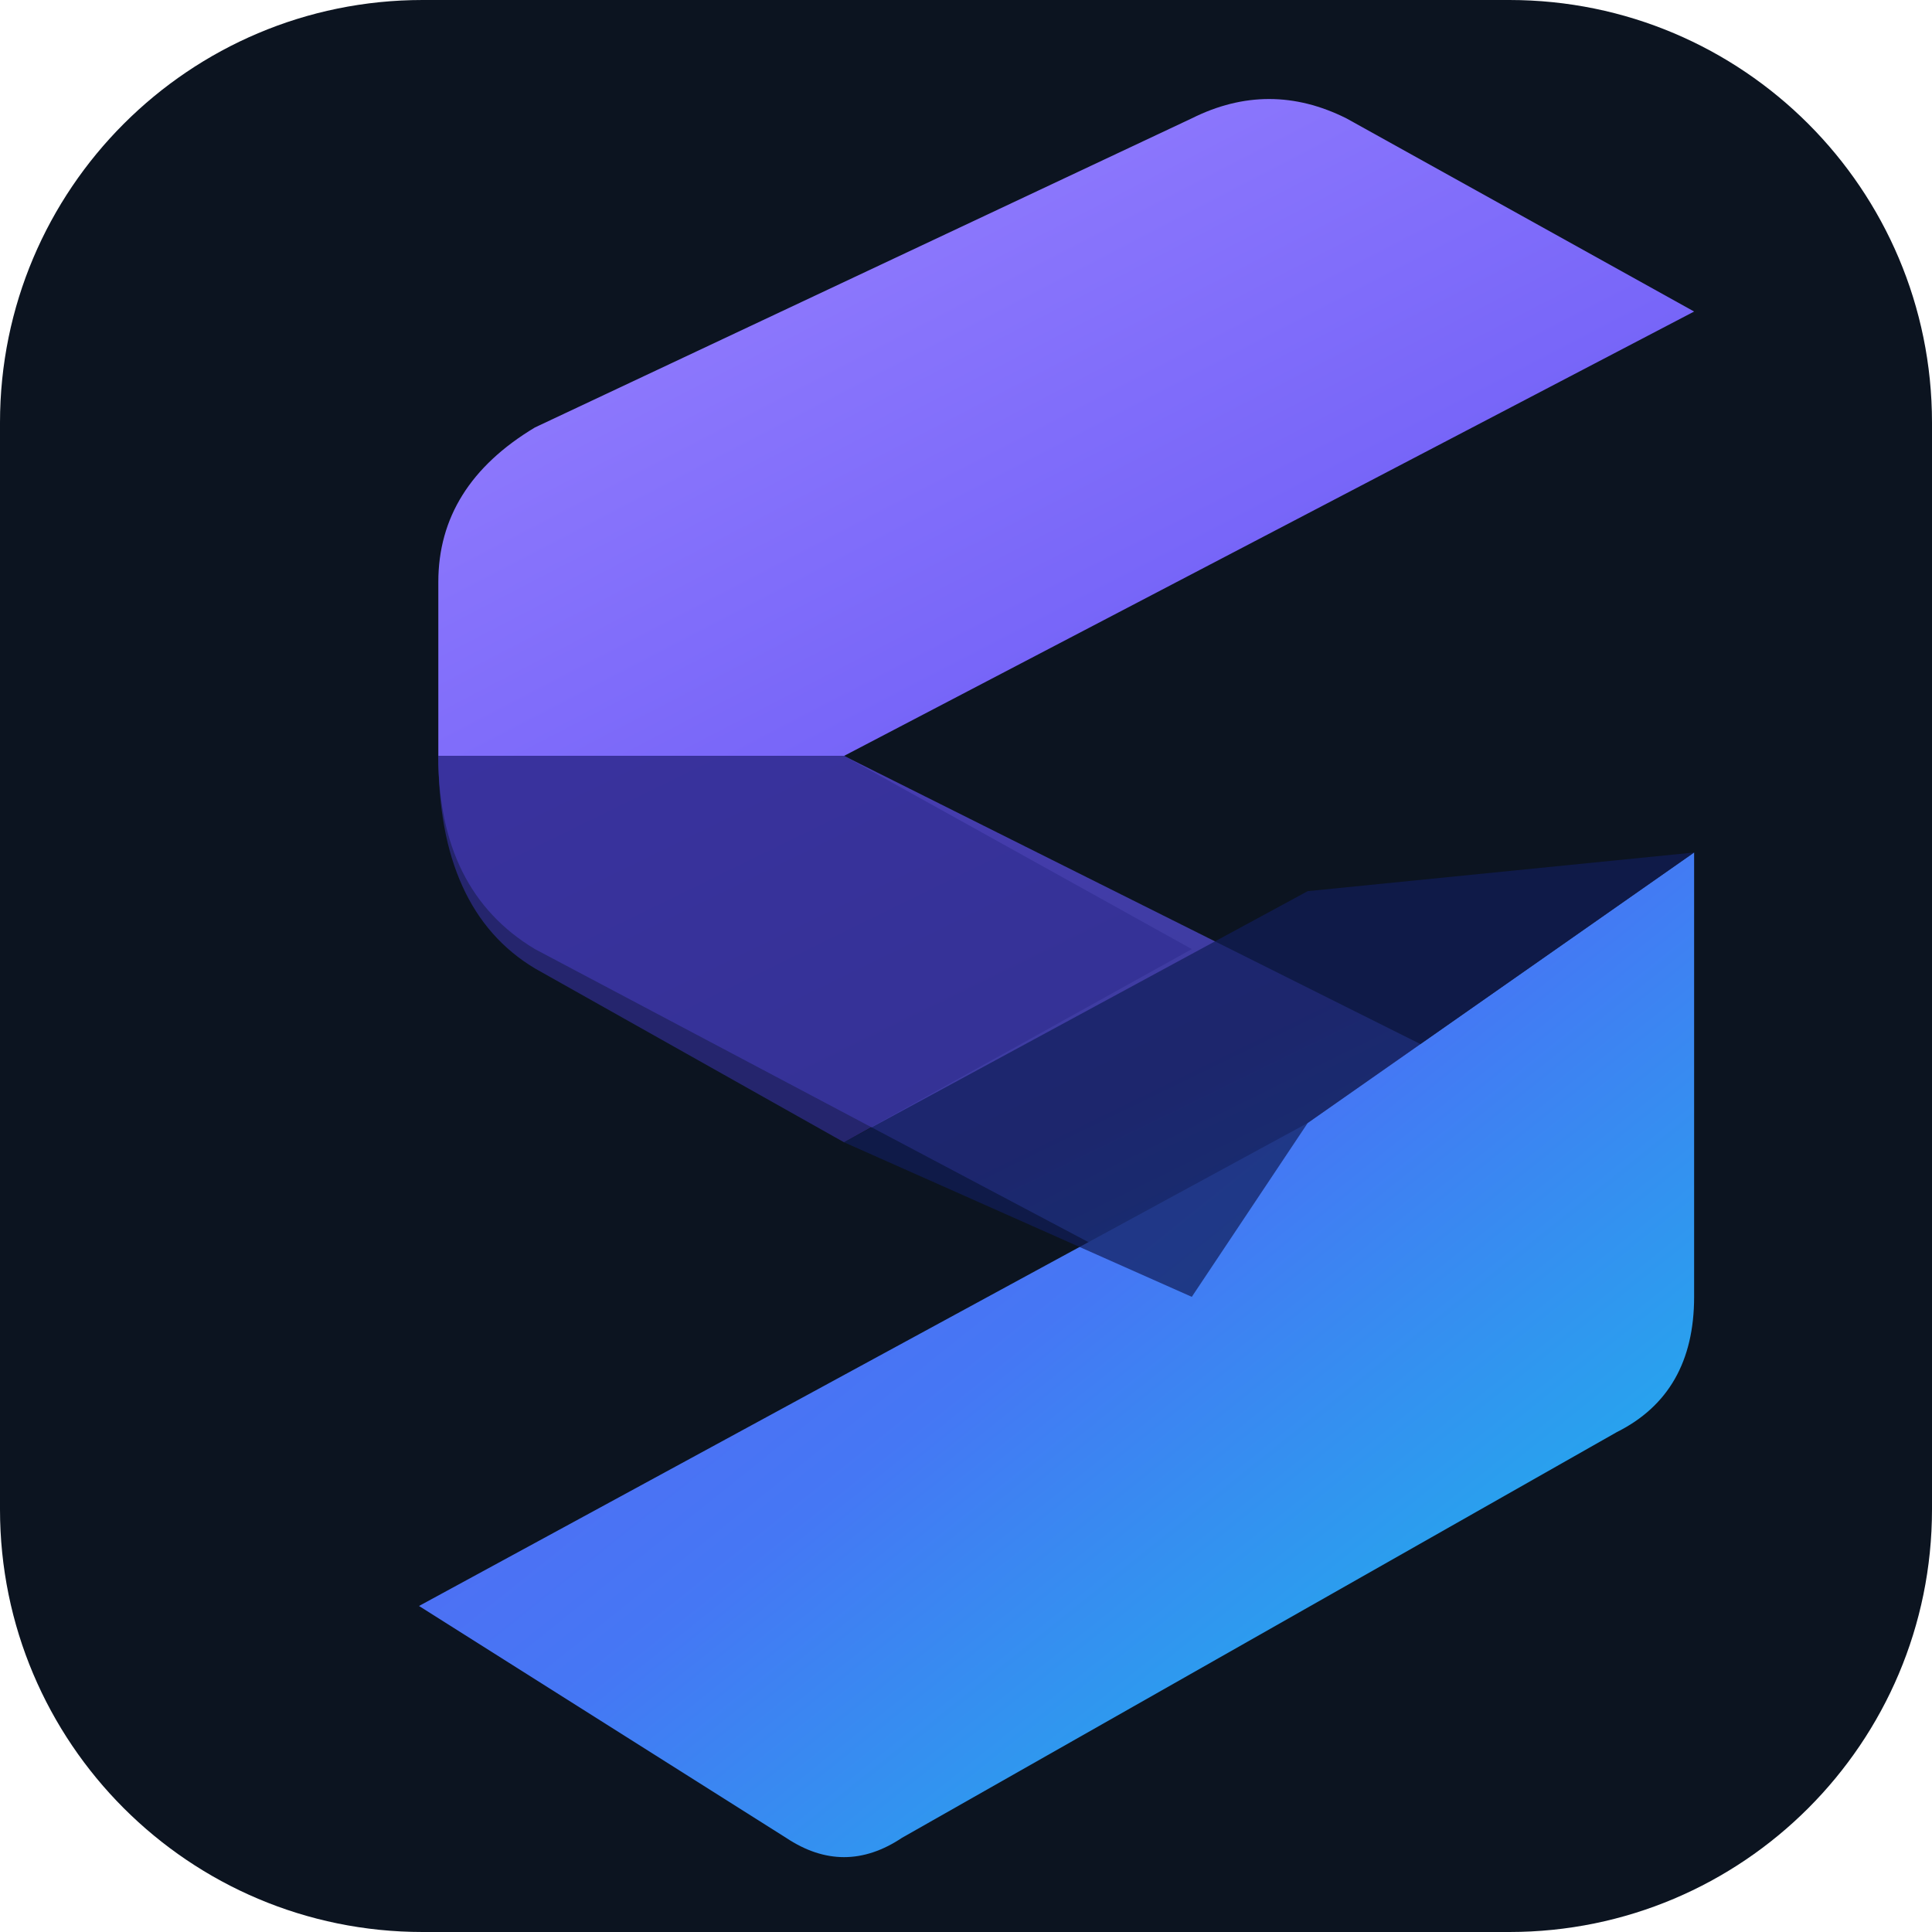
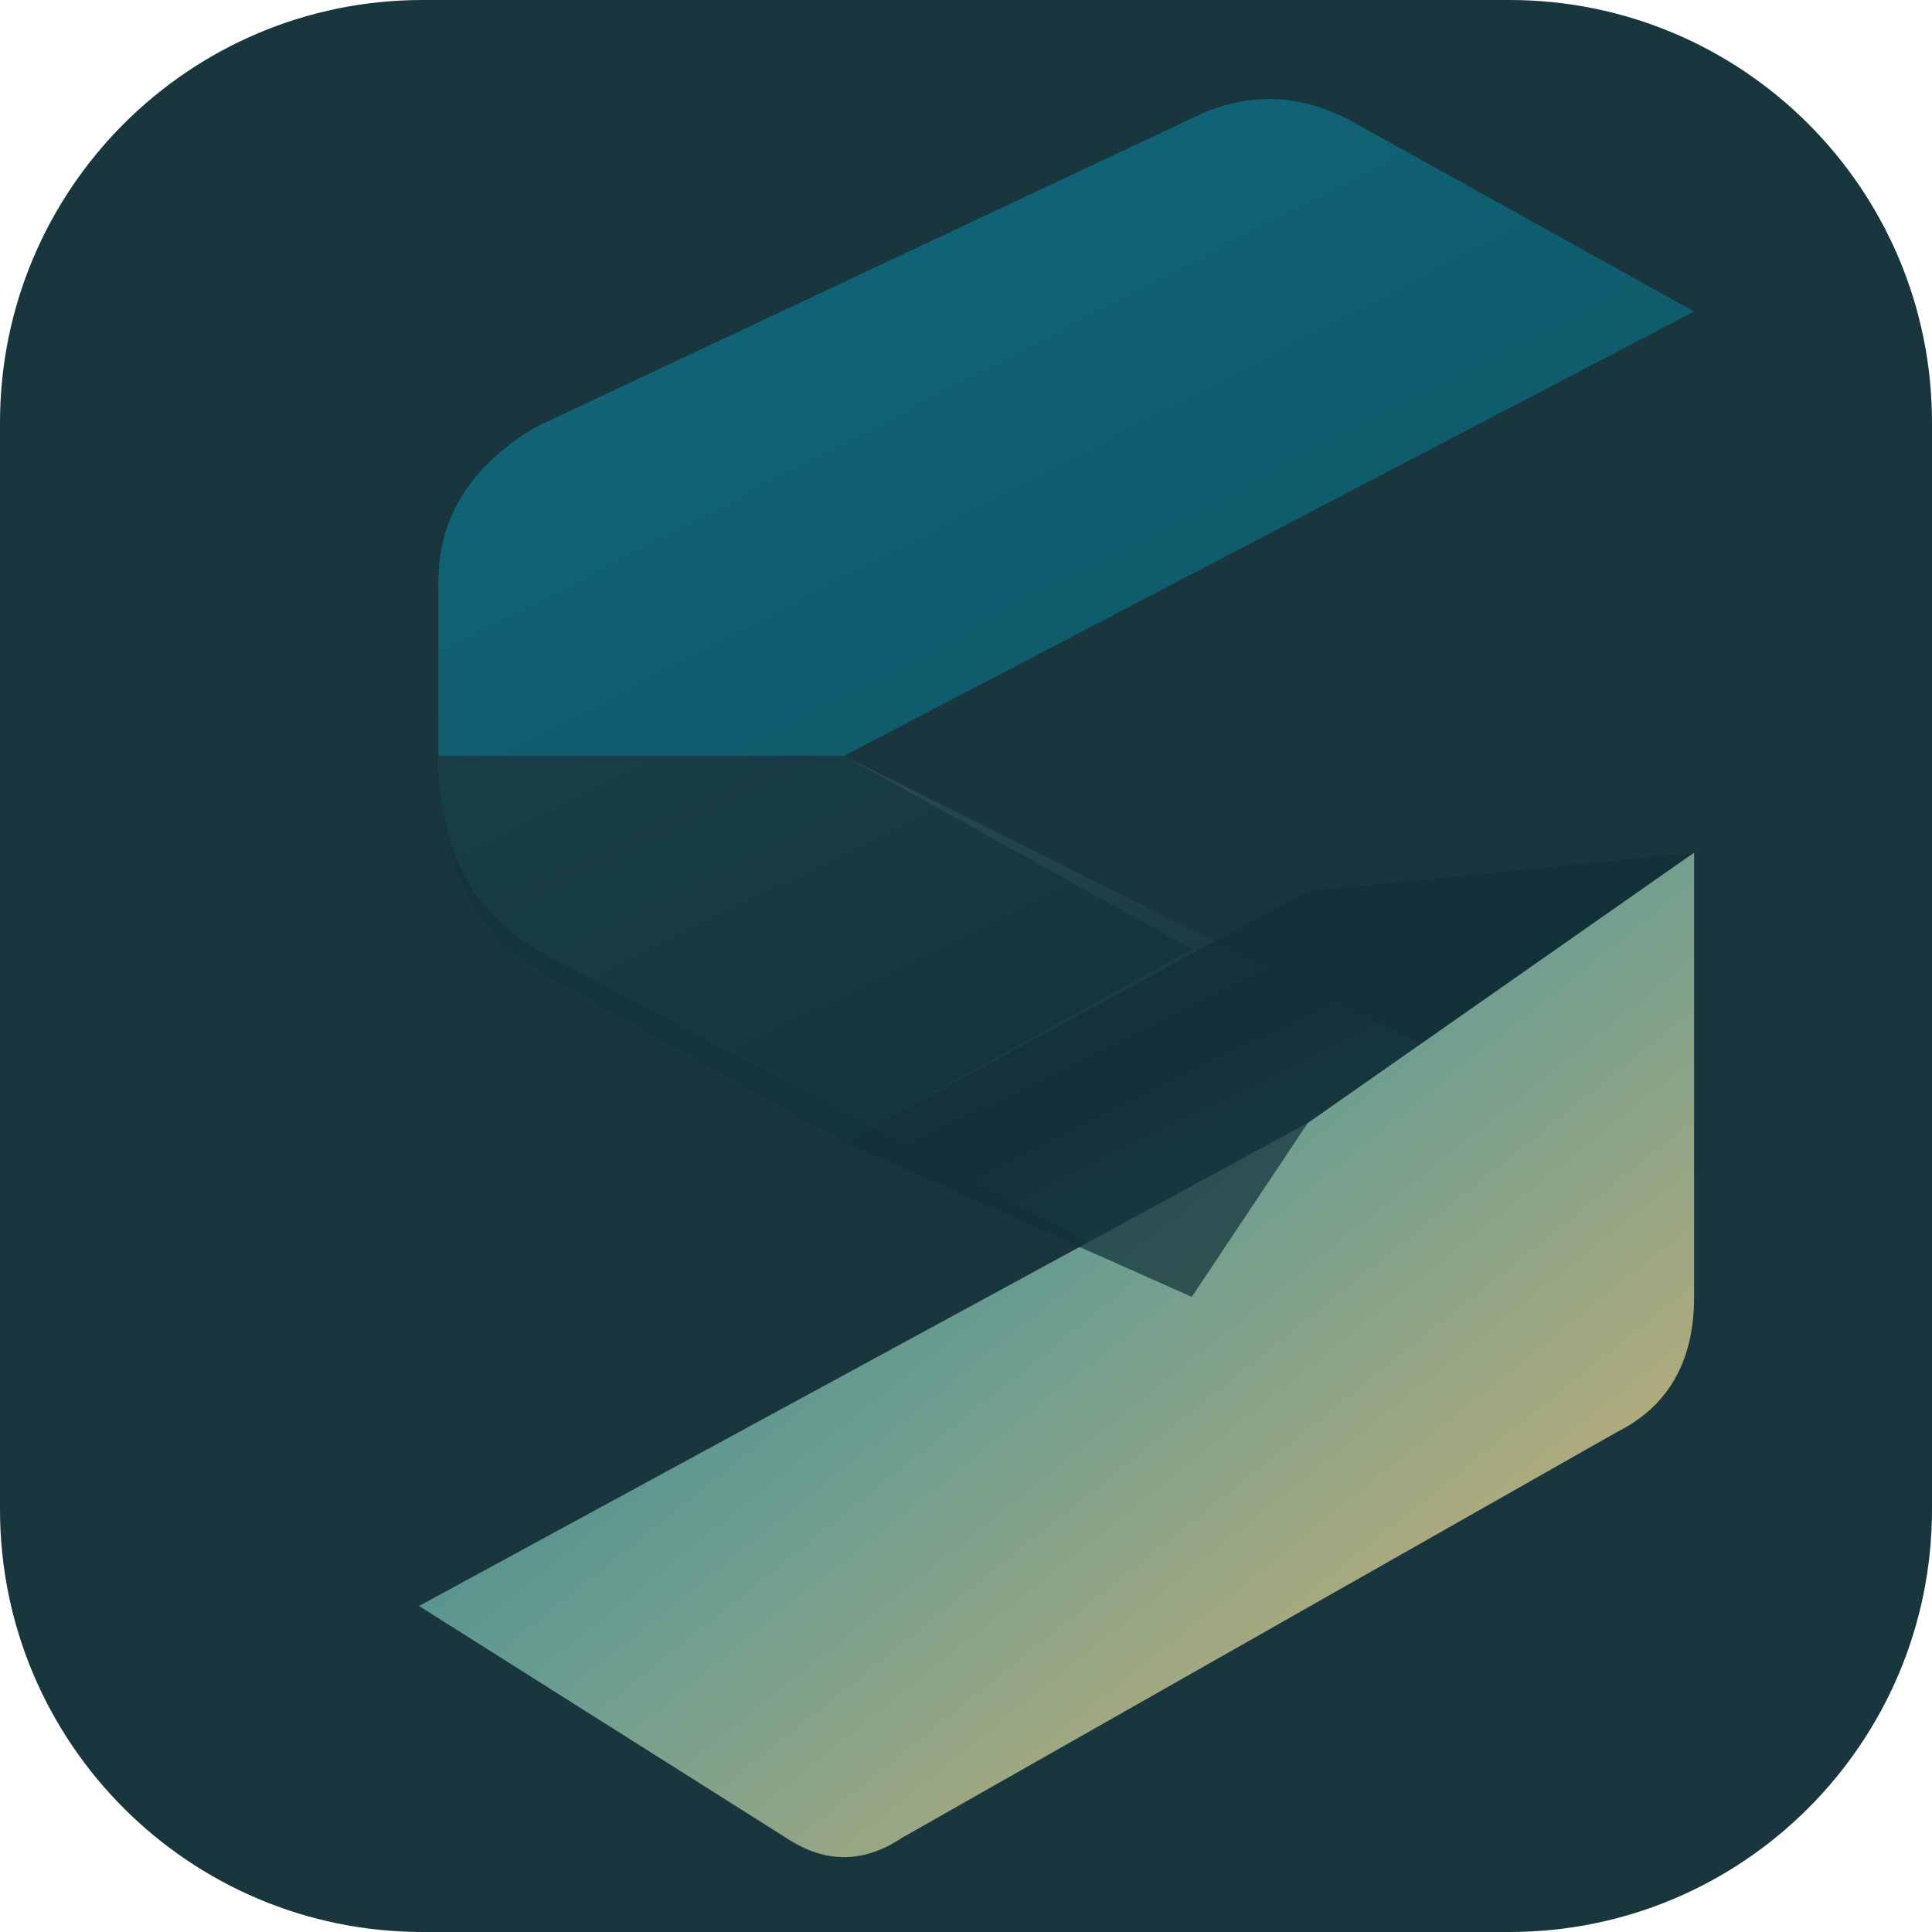
<svg xmlns="http://www.w3.org/2000/svg" width="64" height="64" viewBox="0 0 64 64">
-   <rect width="64" height="64" rx="14" fill="#0C1420" />
+   <rect width="64" height="64" rx="14" fill="#19353D" />
  <g transform="translate(3 2) scale(.64)">
    <defs>
      <linearGradient id="upper" x1="0" y1="0" x2="1" y2="1">
-         <stop stop-color="#9C85FF" />
-         <stop offset="1" stop-color="#6455F5" />
+         <stop stop-color="#12697B" />
+         <stop offset="1" stop-color="#0D5565" />
      </linearGradient>
      <linearGradient id="fold" x1="0" y1="0" x2="1" y2="1">
-         <stop stop-color="#4D3DBA" />
-         <stop offset=".62" stop-color="#3C3C9E" />
-         <stop offset="1" stop-color="#156DAD" />
+         <stop stop-color="#295660" />
+         <stop offset=".62" stop-color="#19353D" />
+         <stop offset="1" stop-color="#397A79" />
      </linearGradient>
      <linearGradient id="lower" x1="0" y1="0" x2="1" y2="1">
-         <stop stop-color="#675CF3" />
-         <stop offset=".48" stop-color="#4577F4" />
-         <stop offset="1" stop-color="#10C6E8" />
+         <stop stop-color="#14758A" />
+         <stop offset=".48" stop-color="#6E9E90" />
+         <stop offset="1" stop-color="#E4B56D" />
      </linearGradient>
    </defs>
    <path d="M18 27Q18 22 23 19L57 3Q61 1 65 3L83 13L39 36L18 36Z" fill="url(#upper)" />
    <path d="M18 36L39 36L75 54L57 64L23 46Q18 43 18 36Z" fill="url(#fold)" />
    <path d="M83 41L83 64Q83 69 79 71L42 92Q39 94 36 92L17 80L63 55Z" fill="url(#lower)" />
-     <path d="M18 36L39 36L57 46L39 56L23 47Q18 44 18 36Z" fill="#302E91" opacity=".68" />
-     <path d="M39 56L63 43L83 41L63 55L57 64Z" fill="#101C59" opacity=".7" />
+     <path d="M18 36L39 36L57 46L39 56L23 47Q18 44 18 36Z" fill="#12343C" opacity=".68" />
+     <path d="M39 56L63 43L83 41L63 55L57 64Z" fill="#112F37" opacity=".7" />
  </g>
</svg>
